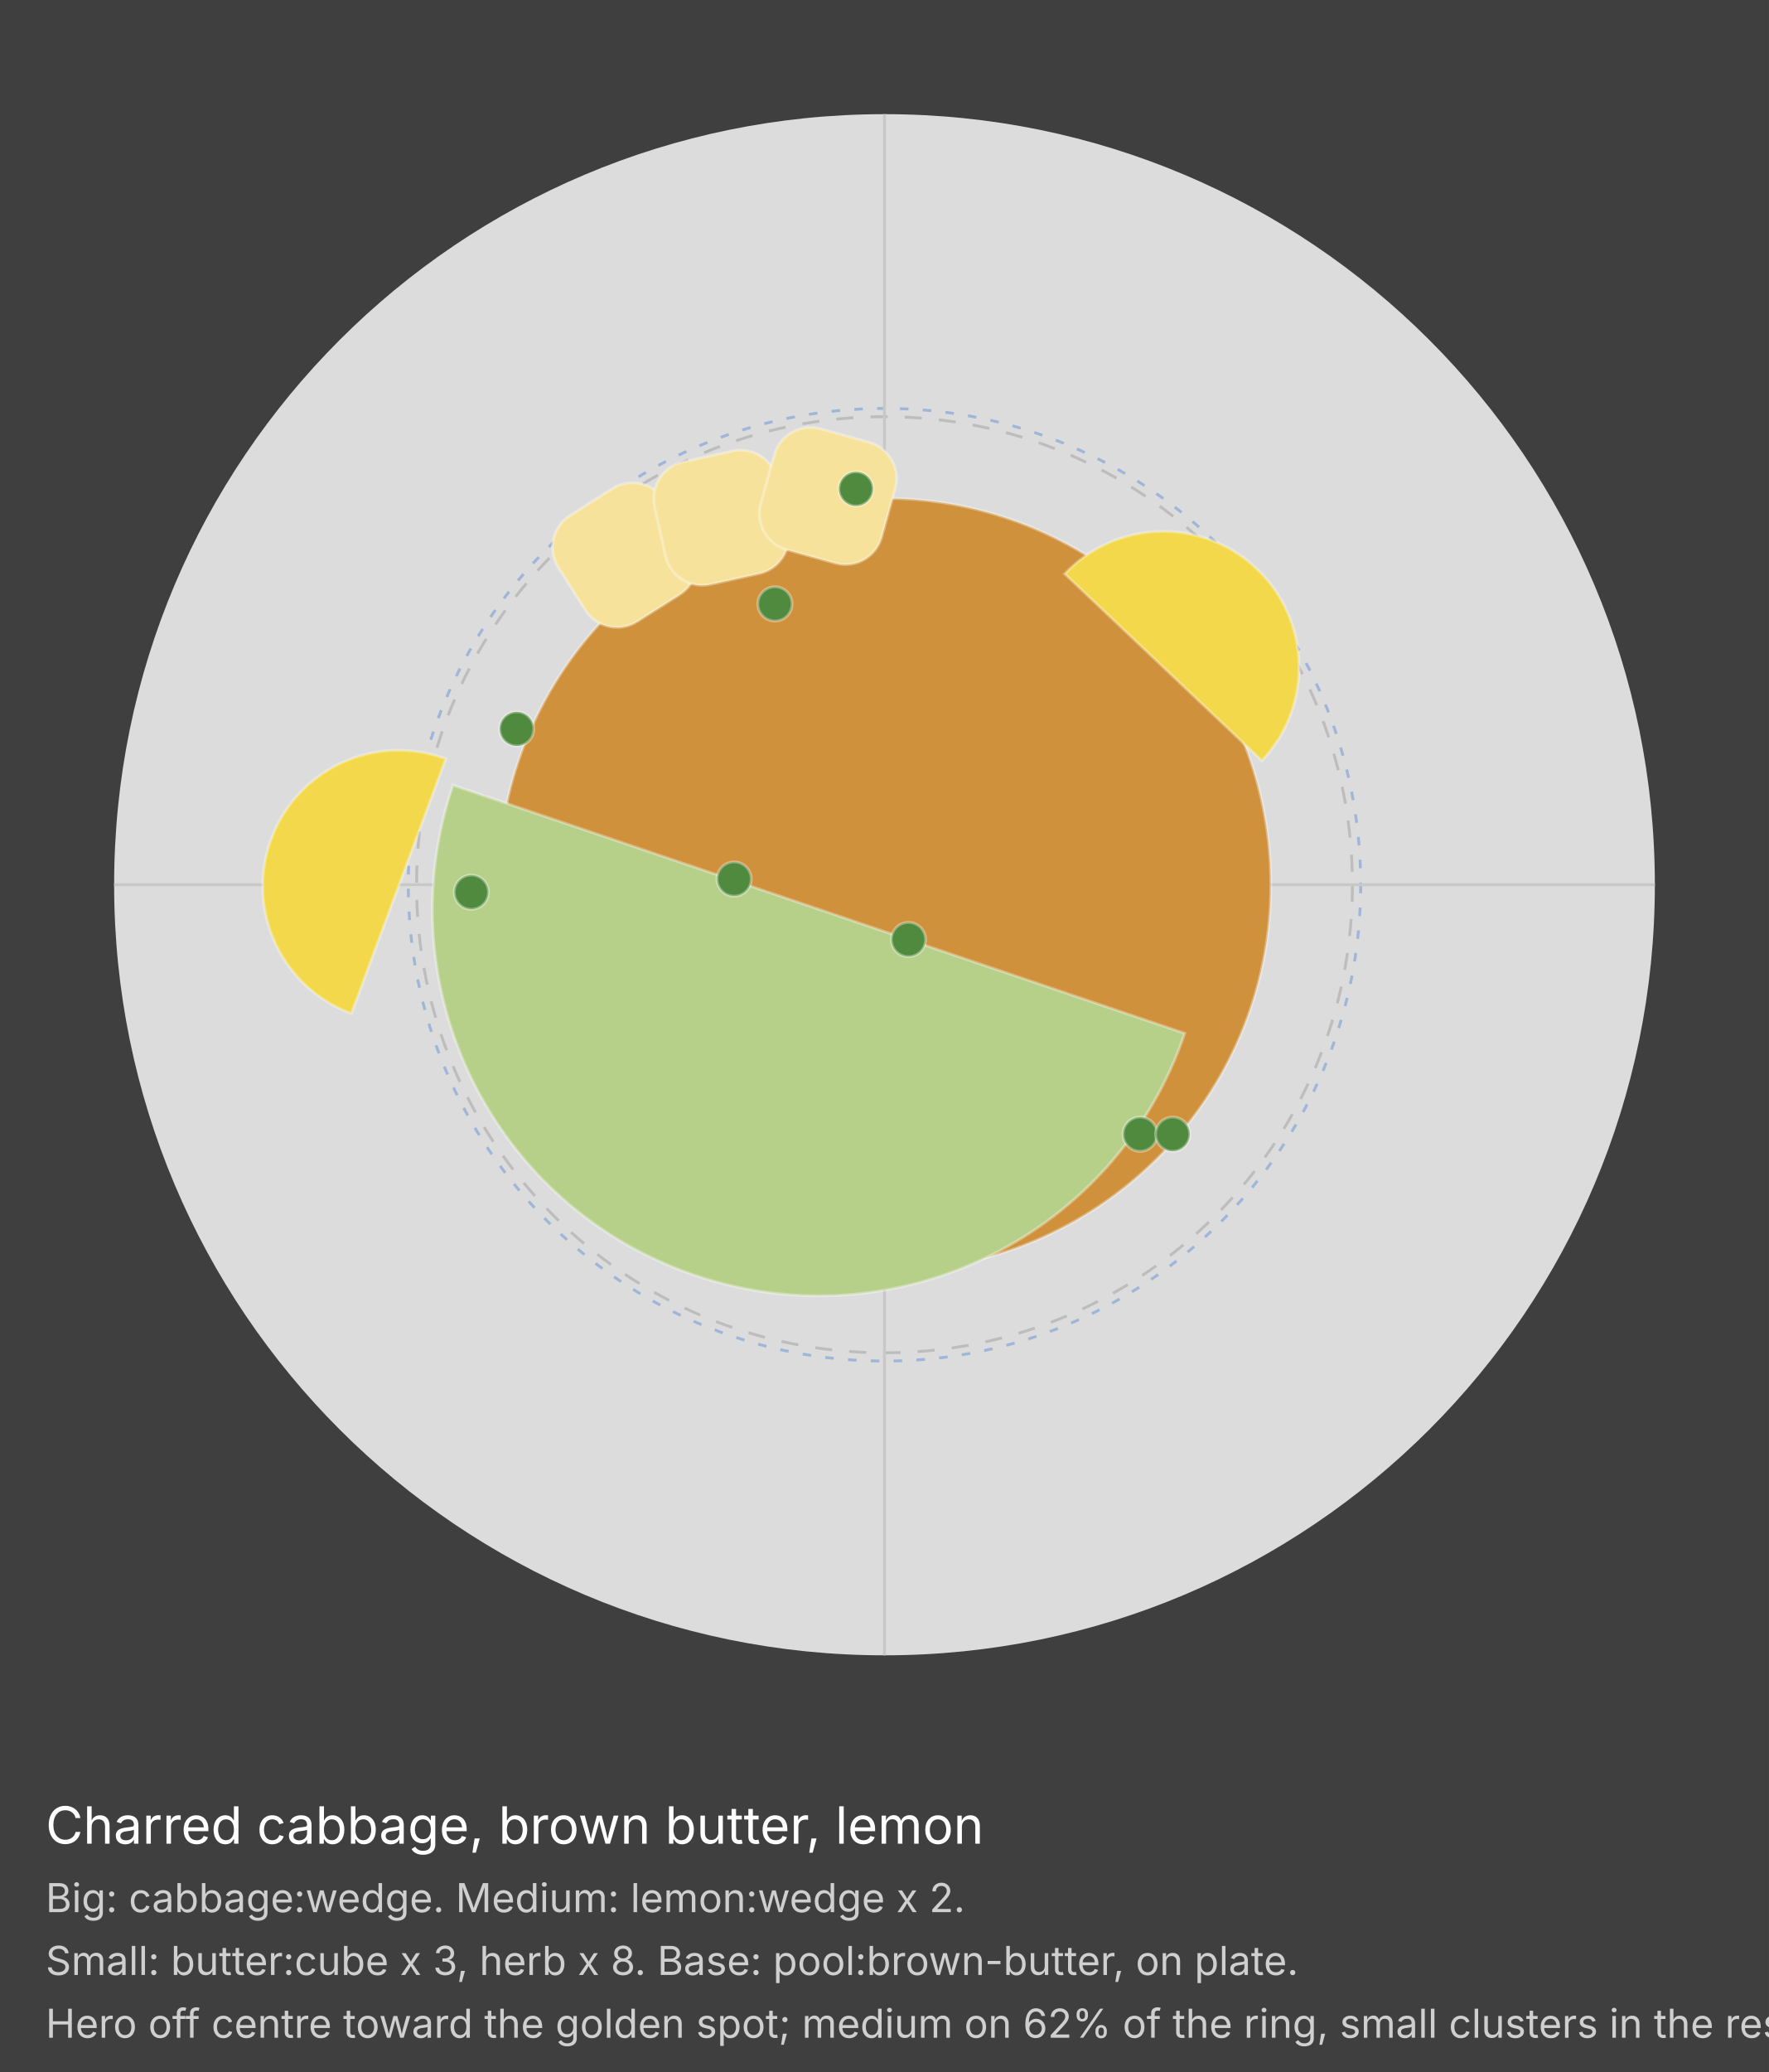
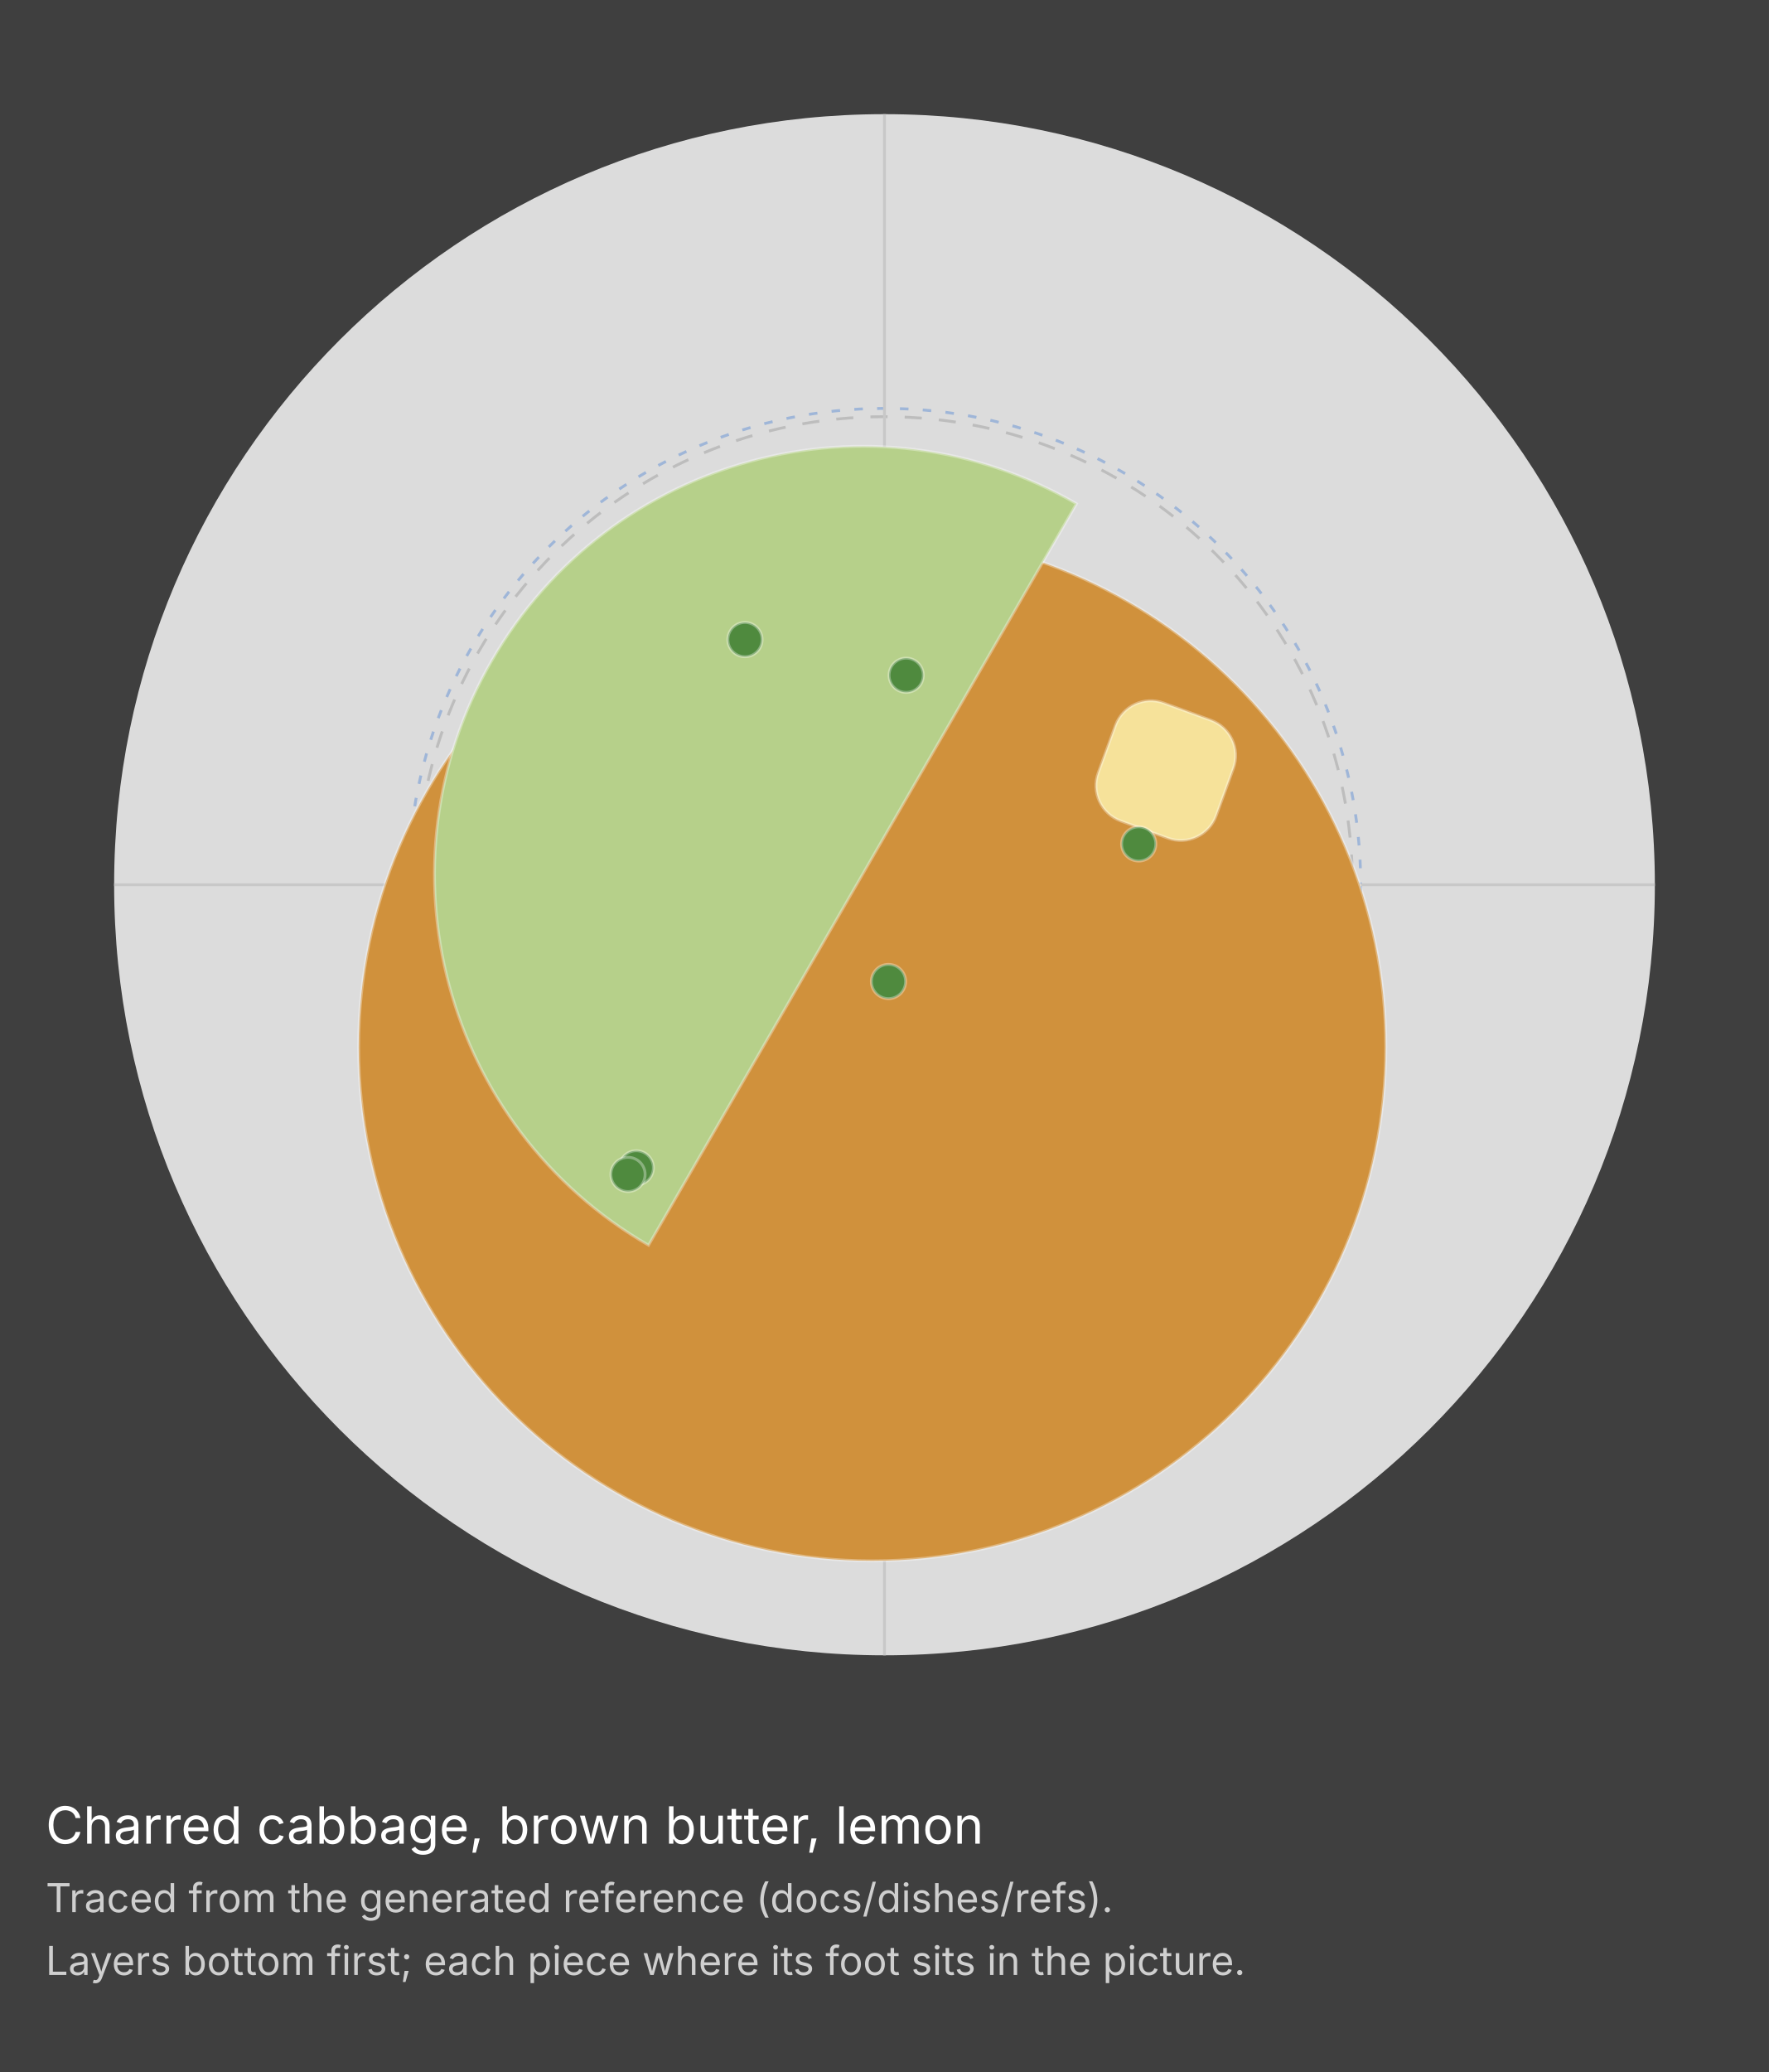
<svg xmlns="http://www.w3.org/2000/svg" width="620" height="726">
  <rect width="620" height="726" fill="#3f3f3f" />
  <circle cx="310.0" cy="310.0" r="270.0" fill="#dcdcdc" />
  <circle cx="310.0" cy="310.0" r="164.0" fill="none" stroke="#bdbdbd" stroke-dasharray="6 6" />
  <circle cx="310.0" cy="310.0" r="166.9" fill="none" stroke="#9fb6d8" stroke-dasharray="3 5" />
  <line x1="40.0" y1="310.0" x2="580.0" y2="310.0" stroke="#c8c8c8" />
  <line x1="310.0" y1="40.0" x2="310.0" y2="580.0" stroke="#c8c8c8" />
-   <circle transform="translate(310.0 310.0) rotate(0)" r="135.4" fill="#d0913c" stroke="#ffffff55" />
-   <path transform="translate(287.0 318.6) rotate(18.7225)" d="M -135.4 0 A 135.4 135.4 0 0 0 135.4 0 Z" fill="#b6d08a" stroke="#ffffff55" />
-   <path transform="translate(407.7 233.8) rotate(-136.5649)" d="M -47.6 0 A 47.6 47.6 0 0 0 47.6 0 Z" fill="#f2d84a" stroke="#ffffff55" />
-   <path transform="translate(139.7 310.5) rotate(110.3457)" d="M -47.6 0 A 47.6 47.6 0 0 0 47.6 0 Z" fill="#f2d84a" stroke="#ffffff55" />
-   <rect transform="translate(219.0 194.5) rotate(327.6159)" x="-22.0" y="-22.0" width="44.0" height="44.0" rx="13.2" fill="#f6e29a" stroke="#ffffff55" />
-   <rect transform="translate(252.8 181.4) rotate(77.57628)" x="-22.0" y="-22.0" width="44.0" height="44.0" rx="13.2" fill="#f6e29a" stroke="#ffffff55" />
-   <rect transform="translate(290.2 173.8) rotate(195.5178)" x="-22.0" y="-22.0" width="44.0" height="44.0" rx="13.2" fill="#f6e29a" stroke="#ffffff55" />
-   <circle transform="translate(271.6 211.6) rotate(0)" r="6.0" fill="#4f8a3e" stroke="#ffffff55" />
-   <circle transform="translate(318.4 329.2) rotate(0)" r="6.0" fill="#4f8a3e" stroke="#ffffff55" />
-   <circle transform="translate(181.1 255.4) rotate(0)" r="6.0" fill="#4f8a3e" stroke="#ffffff55" />
-   <circle transform="translate(257.3 308.0) rotate(0)" r="6.0" fill="#4f8a3e" stroke="#ffffff55" />
-   <circle transform="translate(399.6 397.4) rotate(0)" r="6.0" fill="#4f8a3e" stroke="#ffffff55" />
-   <circle transform="translate(411.0 397.4) rotate(0)" r="6.0" fill="#4f8a3e" stroke="#ffffff55" />
-   <circle transform="translate(300.0 171.3) rotate(0)" r="6.0" fill="#4f8a3e" stroke="#ffffff55" />
-   <circle transform="translate(165.2 312.6) rotate(0)" r="6.0" fill="#4f8a3e" stroke="#ffffff55" />
+   <circle transform="translate(305.7 366.9) rotate(0)" r="180.0" fill="#d0913c" stroke="#ffffff55" />
+   <path transform="translate(302.3 306.4) rotate(120)" d="M -150.0 0 A 150.0 150.0 0 0 0 150.0 0 Z" fill="#b6d08a" stroke="#ffffff55" />
+   <rect transform="translate(408.6 270.0) rotate(110)" x="-22.0" y="-22.0" width="44.0" height="44.0" rx="13.2" fill="#f6e29a" stroke="#ffffff55" />
+   <circle transform="translate(261.1 224.1) rotate(0)" r="6.0" fill="#4f8a3e" stroke="#ffffff55" />
+   <circle transform="translate(399.1 295.7) rotate(0)" r="6.0" fill="#4f8a3e" stroke="#ffffff55" />
+   <circle transform="translate(311.4 343.9) rotate(0)" r="6.0" fill="#4f8a3e" stroke="#ffffff55" />
+   <circle transform="translate(317.6 236.6) rotate(0)" r="6.0" fill="#4f8a3e" stroke="#ffffff55" />
+   <circle transform="translate(223.0 409.2) rotate(0)" r="6.0" fill="#4f8a3e" stroke="#ffffff55" />
+   <circle transform="translate(220.1 411.5) rotate(0)" r="6.0" fill="#4f8a3e" stroke="#ffffff55" />
  <text x="16" y="646" fill="#ffffff" font-family="Inter, sans-serif" font-size="18">Charred cabbage, brown butter, lemon</text>
-   <text x="16" y="670" fill="#cfcfcf" font-family="Inter, sans-serif" font-size="14">Big: cabbage:wedge. Medium: lemon:wedge x 2.</text>
-   <text x="16" y="692" fill="#cfcfcf" font-family="Inter, sans-serif" font-size="14">Small: butter:cube x 3, herb x 8. Base: pool:brown-butter, on plate.</text>
-   <text x="16" y="714" fill="#cfcfcf" font-family="Inter, sans-serif" font-size="14">Hero off centre toward the golden spot; medium on 62% of the ring, small clusters in the rest.</text>
+   <text x="16" y="670" fill="#cfcfcf" font-family="Inter, sans-serif" font-size="14">Traced from the generated reference (docs/dishes/refs).</text>
+   <text x="16" y="692" fill="#cfcfcf" font-family="Inter, sans-serif" font-size="14">Layers bottom first; each piece where its foot sits in the picture.</text>
+   <text x="16" y="714" fill="#cfcfcf" font-family="Inter, sans-serif" font-size="14" />
</svg>
